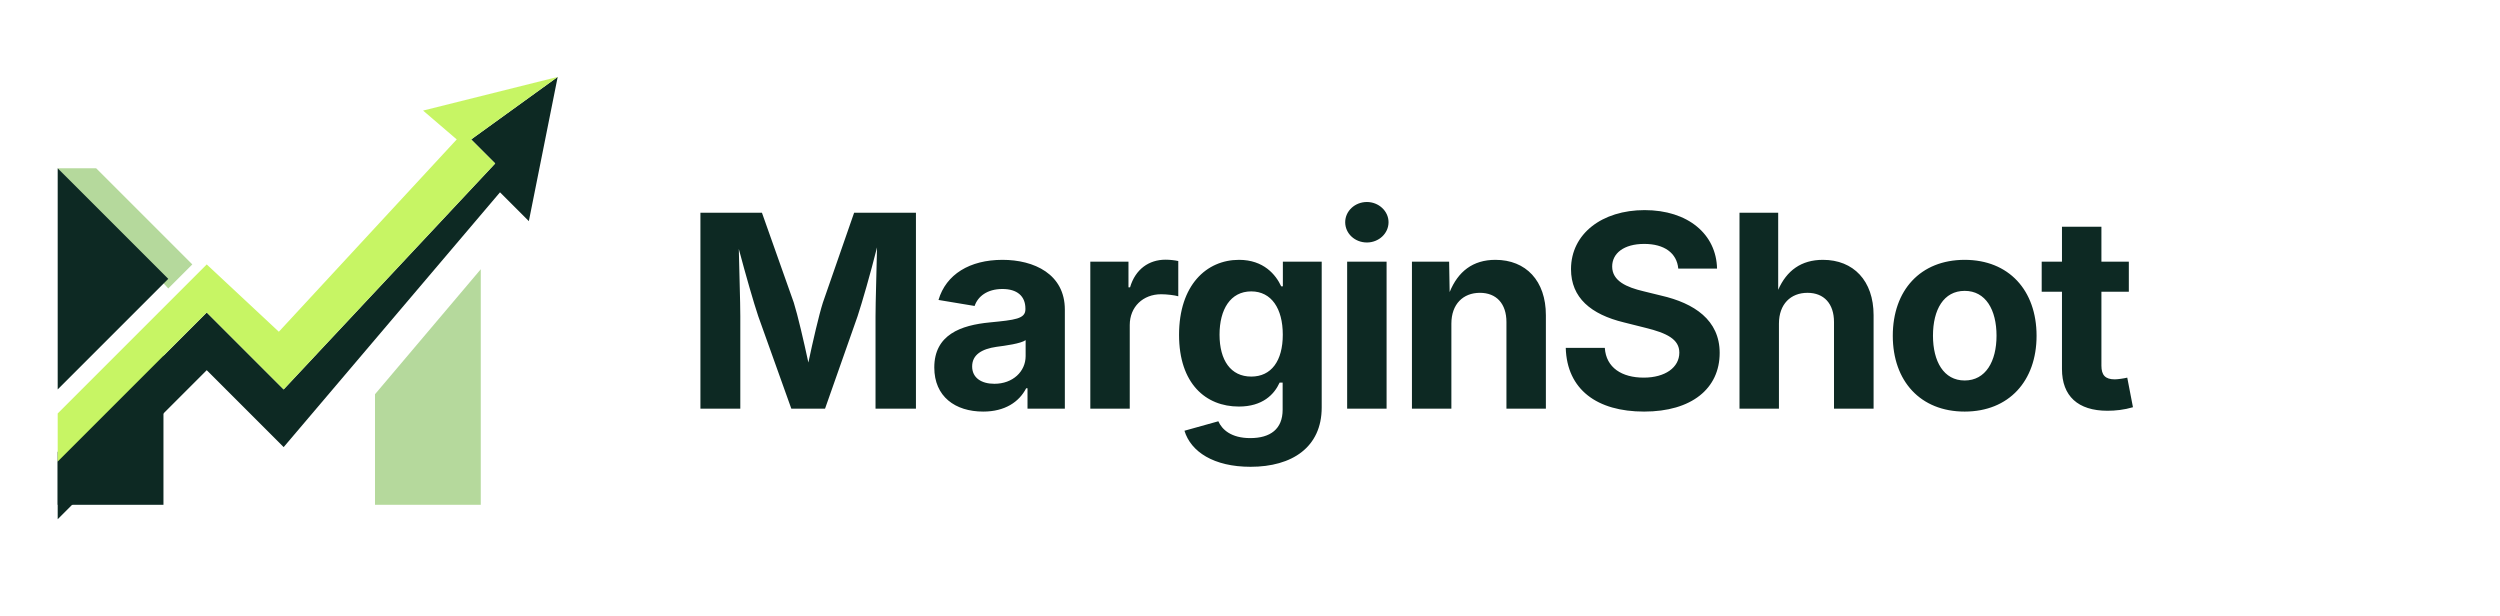
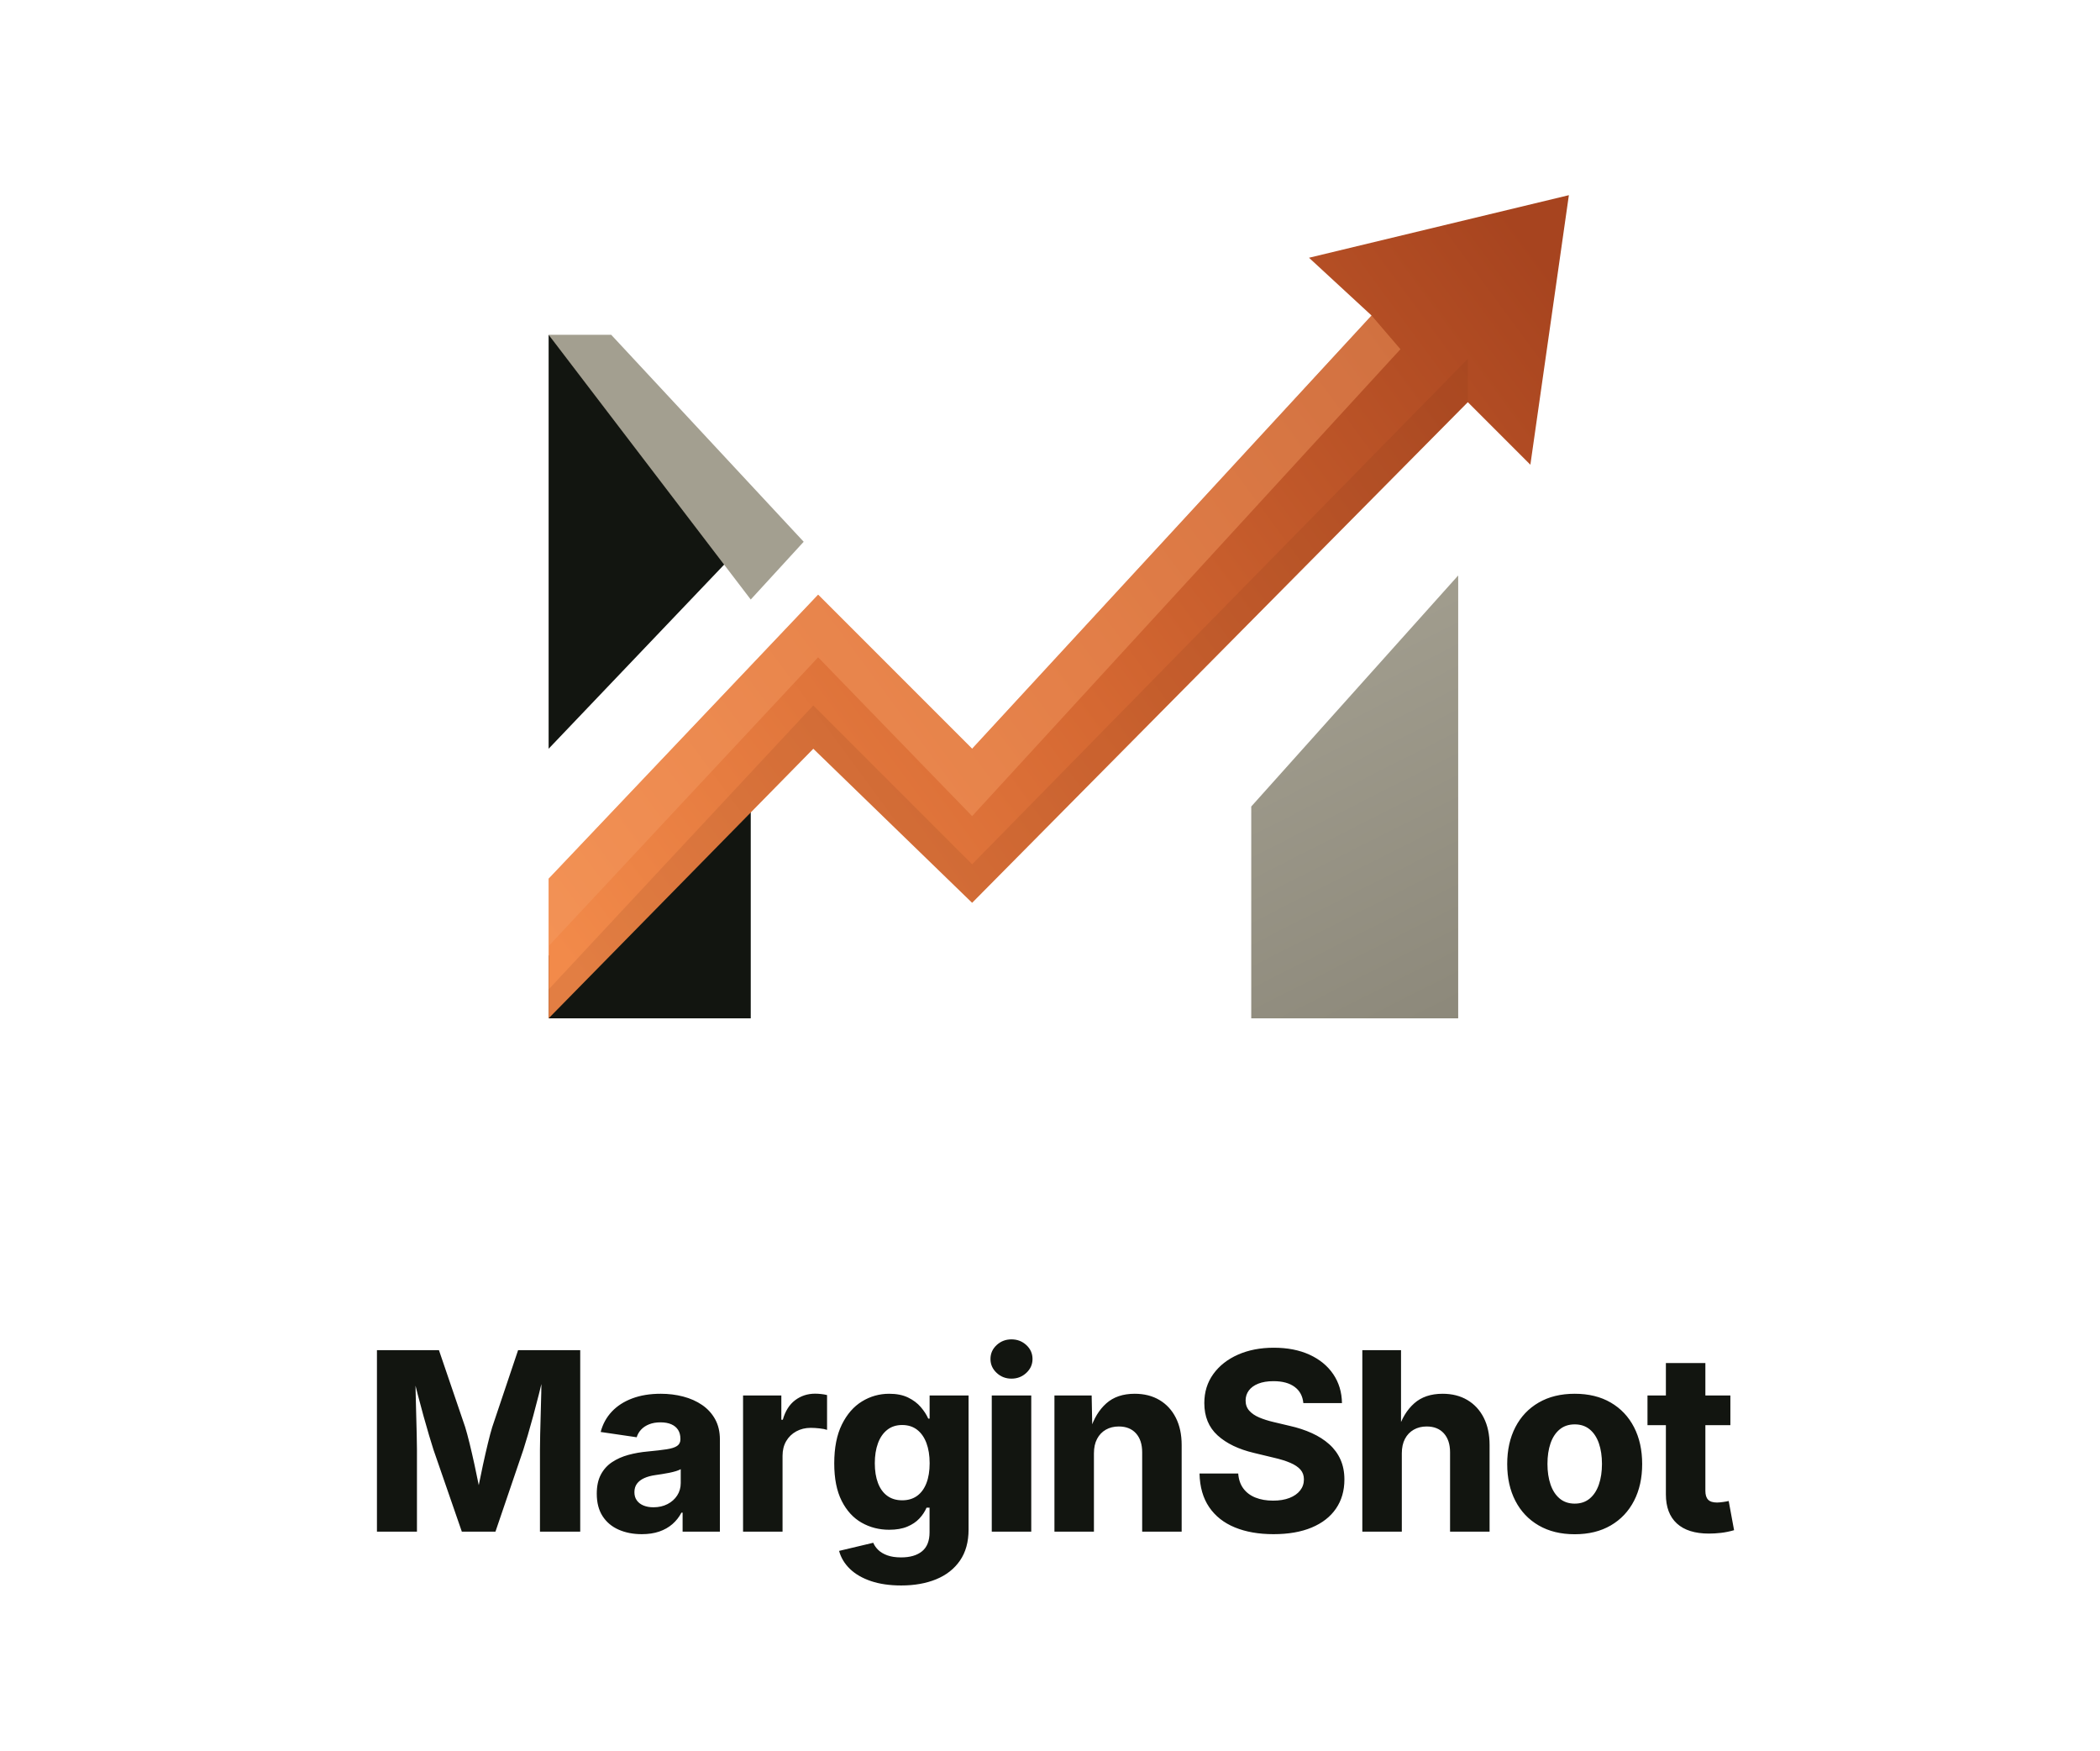
- <svg xmlns="http://www.w3.org/2000/svg" width="520" height="128" viewBox="0 0 520 128" fill="none" role="img" aria-labelledby="title">
-   <path d="M12 35h8l20 20-5 5Z" fill="#B5D99C" />
-   <path d="m12 35 23 23-23 23Zm0 59 22-22v33H12Z" fill="#0D2923" />
-   <path d="m78 82 22-26v49H78Z" fill="#B5D99C" />
-   <path d="m12 96 31-31 16 16 44-47-5-5 18-13-6 30-6-6-45 53-16-16-31 31Z" fill="#0D2923" />
-   <path d="m12 96 31-31 16 16 44-47-5-5 18-13-28 7 7 6-37 40-15-14-31 31Z" fill="#C7F564" />
-   <text x="142" y="85" fill="#0D2923" font-family="Inter,Arial,sans-serif" font-size="56" font-weight="700" letter-spacing="-1.7">MarginShot</text>
+ <svg xmlns="http://www.w3.org/2000/svg" viewBox="0 0 480 400" fill="none" role="img" aria-labelledby="title">
+   <defs>
+     <linearGradient id="rise" x1="24" y1="190" x2="225" y2="42" gradientUnits="userSpaceOnUse">
+       <stop stop-color="#F28A4A" />
+       <stop offset=".48" stop-color="#D56832" />
+       <stop offset="1" stop-color="#A7441F" />
+     </linearGradient>
+     <linearGradient id="stone" x1="174" y1="124" x2="216" y2="207" gradientUnits="userSpaceOnUse">
+       <stop stop-color="#A39F90" />
+       <stop offset="1" stop-color="#8C887A" />
+     </linearGradient>
+   </defs>
+   <g transform="translate(99 5) scale(1.1)">
+     <path fill="#121510" d="M24 65 65 108 24 151ZM24 207V194L66 150V207Z" />
+     <path fill="url(#stone)" d="M24 65H37L77 108 66 120ZM170 163 213 115V207H170Z" />
+     <path fill="url(#rise)" d="M24 178 80 119 112 151 195 61 182 49 236 36 228 92 215 79 112 183 79 151 24 207Z" />
+     <path fill="#F49A62" fill-opacity=".46" d="M24 178 80 119 112 151 195 61 201 68 112 165 80 132 24 192Z" />
+     <path fill="#7C341B" fill-opacity=".14" d="m24 201 55-59 33 33L215 70v9L112 183 79 151 24 207Z" />
+   </g>
+   <path fill="#121510" d="M86.159 350.0V308.53H100.331L106.33 326.117Q106.764 327.524 107.323 329.797Q107.882 332.07 108.451 334.689Q109.02 337.307 109.511 339.758Q110.003 342.208 110.31 343.988H108.544Q108.862 342.238 109.344 339.797Q109.826 337.356 110.395 334.733Q110.964 332.109 111.519 329.822Q112.073 327.534 112.508 326.117L118.422 308.53H132.622V350.0H123.419V331.29Q123.419 329.919 123.469 327.816Q123.519 325.713 123.588 323.252Q123.657 320.792 123.717 318.294Q123.777 315.796 123.786 313.626H124.358Q123.828 316.017 123.183 318.568Q122.538 321.119 121.885 323.53Q121.231 325.942 120.639 327.952Q120.046 329.963 119.62 331.29L113.247 350.0H105.561L99.084 331.29Q98.658 329.972 98.066 327.977Q97.474 325.981 96.803 323.579Q96.131 321.177 95.472 318.617Q94.813 316.056 94.226 313.626H94.926Q94.946 315.728 95.005 318.206Q95.065 320.685 95.129 323.16Q95.193 325.635 95.248 327.762Q95.303 329.89 95.303 331.29V350.0ZM146.702 350.579Q143.734 350.579 141.399 349.547Q139.063 348.515 137.734 346.463Q136.405 344.41 136.405 341.33Q136.405 338.731 137.336 336.97Q138.267 335.21 139.899 334.123Q141.531 333.036 143.629 332.464Q145.726 331.891 148.06 331.685Q150.735 331.432 152.371 331.183Q154.006 330.934 154.765 330.415Q155.523 329.897 155.523 328.919V328.788Q155.523 327.581 154.99 326.747Q154.456 325.913 153.443 325.47Q152.43 325.026 150.964 325.026Q149.498 325.026 148.382 325.469Q147.266 325.911 146.549 326.675Q145.832 327.438 145.53 328.433L137.296 327.226Q138.004 324.532 139.837 322.579Q141.67 320.626 144.508 319.56Q147.346 318.494 151.024 318.494Q153.723 318.494 156.165 319.132Q158.607 319.77 160.494 321.064Q162.381 322.359 163.465 324.326Q164.549 326.294 164.549 328.963V350.0H156.023V345.661H155.761Q154.961 347.181 153.693 348.281Q152.424 349.382 150.686 349.981Q148.948 350.579 146.702 350.579ZM149.356 344.435Q151.162 344.435 152.567 343.711Q153.972 342.988 154.784 341.737Q155.596 340.486 155.596 338.901V335.726Q155.199 335.962 154.513 336.172Q153.827 336.383 152.993 336.552Q152.16 336.72 151.337 336.846Q150.515 336.972 149.828 337.073Q148.344 337.278 147.26 337.766Q146.176 338.255 145.592 339.045Q145.007 339.836 145.007 340.984Q145.007 342.11 145.571 342.878Q146.134 343.647 147.111 344.041Q148.088 344.435 149.356 344.435ZM169.842 350.0V318.884H178.592V324.431H178.926Q179.771 321.45 181.748 319.962Q183.726 318.475 186.31 318.475Q186.975 318.475 187.713 318.557Q188.452 318.639 189.042 318.793V326.744Q188.421 326.525 187.322 326.405Q186.224 326.284 185.312 326.284Q183.465 326.284 181.997 327.09Q180.528 327.896 179.698 329.325Q178.868 330.754 178.868 332.652V350.0ZM206.007 362.302Q202.031 362.302 199.069 361.298Q196.107 360.295 194.265 358.513Q192.423 356.731 191.793 354.4L199.601 352.544Q199.943 353.398 200.723 354.167Q201.503 354.936 202.798 355.412Q204.093 355.888 205.97 355.888Q209.049 355.888 210.76 354.486Q212.47 353.085 212.47 350.149V344.53H211.78Q211.215 345.854 210.137 347.007Q209.06 348.159 207.364 348.865Q205.668 349.571 203.241 349.571Q199.783 349.571 196.932 347.949Q194.081 346.326 192.382 342.967Q190.684 339.608 190.684 334.411Q190.684 329.054 192.427 325.523Q194.17 321.993 197.026 320.243Q199.882 318.494 203.244 318.494Q205.798 318.494 207.566 319.356Q209.334 320.217 210.462 321.533Q211.59 322.85 212.173 324.173H212.483V318.884H221.388V349.523Q221.388 353.766 219.425 356.611Q217.462 359.456 213.998 360.879Q210.533 362.302 206.007 362.302ZM206.211 342.839Q208.218 342.839 209.614 341.834Q211.011 340.829 211.75 338.928Q212.49 337.026 212.49 334.372Q212.49 331.712 211.755 329.754Q211.02 327.796 209.624 326.715Q208.228 325.635 206.211 325.635Q204.184 325.635 202.786 326.744Q201.389 327.854 200.673 329.817Q199.956 331.78 199.956 334.372Q199.956 336.976 200.678 338.882Q201.399 340.789 202.796 341.814Q204.193 342.839 206.211 342.839ZM226.689 350.0V318.884H235.715V350.0ZM231.193 315.039Q229.213 315.039 227.803 313.72Q226.394 312.401 226.394 310.555Q226.394 308.671 227.803 307.367Q229.213 306.063 231.193 306.063Q233.178 306.063 234.59 307.365Q236.003 308.667 236.003 310.554Q236.003 312.403 234.59 313.721Q233.178 315.039 231.193 315.039ZM250.041 332.112V350.0H241.015V318.884H249.521L249.675 326.698H249.215Q250.399 322.89 252.866 320.692Q255.333 318.494 259.357 318.494Q262.61 318.494 265.021 319.924Q267.432 321.354 268.763 323.983Q270.094 326.613 270.094 330.203V350.0H261.068V331.869Q261.068 329.111 259.651 327.54Q258.233 325.97 255.719 325.97Q254.053 325.97 252.769 326.7Q251.486 327.43 250.763 328.797Q250.041 330.164 250.041 332.112ZM291.096 350.579Q286.018 350.579 282.25 349.032Q278.481 347.485 276.381 344.404Q274.281 341.322 274.176 336.721H283.022Q283.173 338.77 284.202 340.151Q285.231 341.532 286.98 342.224Q288.729 342.917 290.988 342.917Q293.147 342.917 294.728 342.306Q296.308 341.695 297.173 340.595Q298.037 339.495 298.037 338.056Q298.037 336.739 297.254 335.84Q296.471 334.94 294.931 334.278Q293.392 333.615 291.111 333.093L286.644 332.018Q281.327 330.761 278.3 328Q275.272 325.238 275.272 320.63Q275.272 316.834 277.328 313.987Q279.383 311.14 282.964 309.557Q286.546 307.974 291.151 307.974Q295.857 307.974 299.337 309.575Q302.816 311.176 304.748 314.029Q306.679 316.881 306.736 320.623H297.905Q297.688 318.241 295.924 316.929Q294.161 315.616 291.092 315.616Q289.035 315.616 287.605 316.186Q286.176 316.755 285.442 317.756Q284.709 318.757 284.709 320.036Q284.709 321.429 285.552 322.371Q286.395 323.313 287.848 323.924Q289.301 324.535 291.093 324.953L294.752 325.822Q297.562 326.448 299.869 327.499Q302.176 328.55 303.841 330.043Q305.506 331.536 306.4 333.535Q307.293 335.534 307.293 338.085Q307.293 341.933 305.363 344.742Q303.433 347.551 299.812 349.065Q296.191 350.579 291.096 350.579ZM320.415 332.112V350.0H311.389V308.53H320.234V326.698H319.588Q320.772 322.89 323.24 320.692Q325.707 318.494 329.73 318.494Q332.984 318.494 335.399 319.924Q337.815 321.354 339.146 323.983Q340.477 326.613 340.477 330.203V350.0H331.442V331.869Q331.442 329.111 330.024 327.54Q328.607 325.97 326.092 325.97Q324.427 325.97 323.143 326.7Q321.859 327.43 321.137 328.797Q320.415 330.164 320.415 332.112ZM359.937 350.596Q355.164 350.596 351.697 348.583Q348.23 346.57 346.367 342.961Q344.505 339.351 344.505 334.564Q344.505 329.748 346.367 326.134Q348.23 322.52 351.697 320.507Q355.164 318.494 359.937 318.494Q364.72 318.494 368.174 320.507Q371.628 322.52 373.491 326.134Q375.354 329.748 375.354 334.564Q375.354 339.351 373.491 342.961Q371.628 346.57 368.174 348.583Q364.72 350.596 359.937 350.596ZM359.937 343.6Q361.979 343.6 363.368 342.438Q364.758 341.276 365.461 339.225Q366.163 337.174 366.163 334.528Q366.163 331.855 365.461 329.821Q364.758 327.787 363.368 326.639Q361.979 325.49 359.937 325.49Q357.888 325.49 356.499 326.639Q355.11 327.787 354.407 329.816Q353.705 331.845 353.705 334.528Q353.705 337.174 354.407 339.225Q355.11 341.276 356.499 342.438Q357.888 343.6 359.937 343.6ZM395.514 318.884V325.667H376.569V318.884ZM380.774 311.48H389.8V340.68Q389.8 342.044 390.423 342.697Q391.045 343.349 392.461 343.349Q392.952 343.349 393.834 343.229Q394.717 343.109 395.13 342.997L396.359 349.67Q394.838 350.111 393.388 350.278Q391.939 350.444 390.621 350.444Q385.807 350.444 383.291 348.143Q380.774 345.842 380.774 341.486Z" />
</svg>
